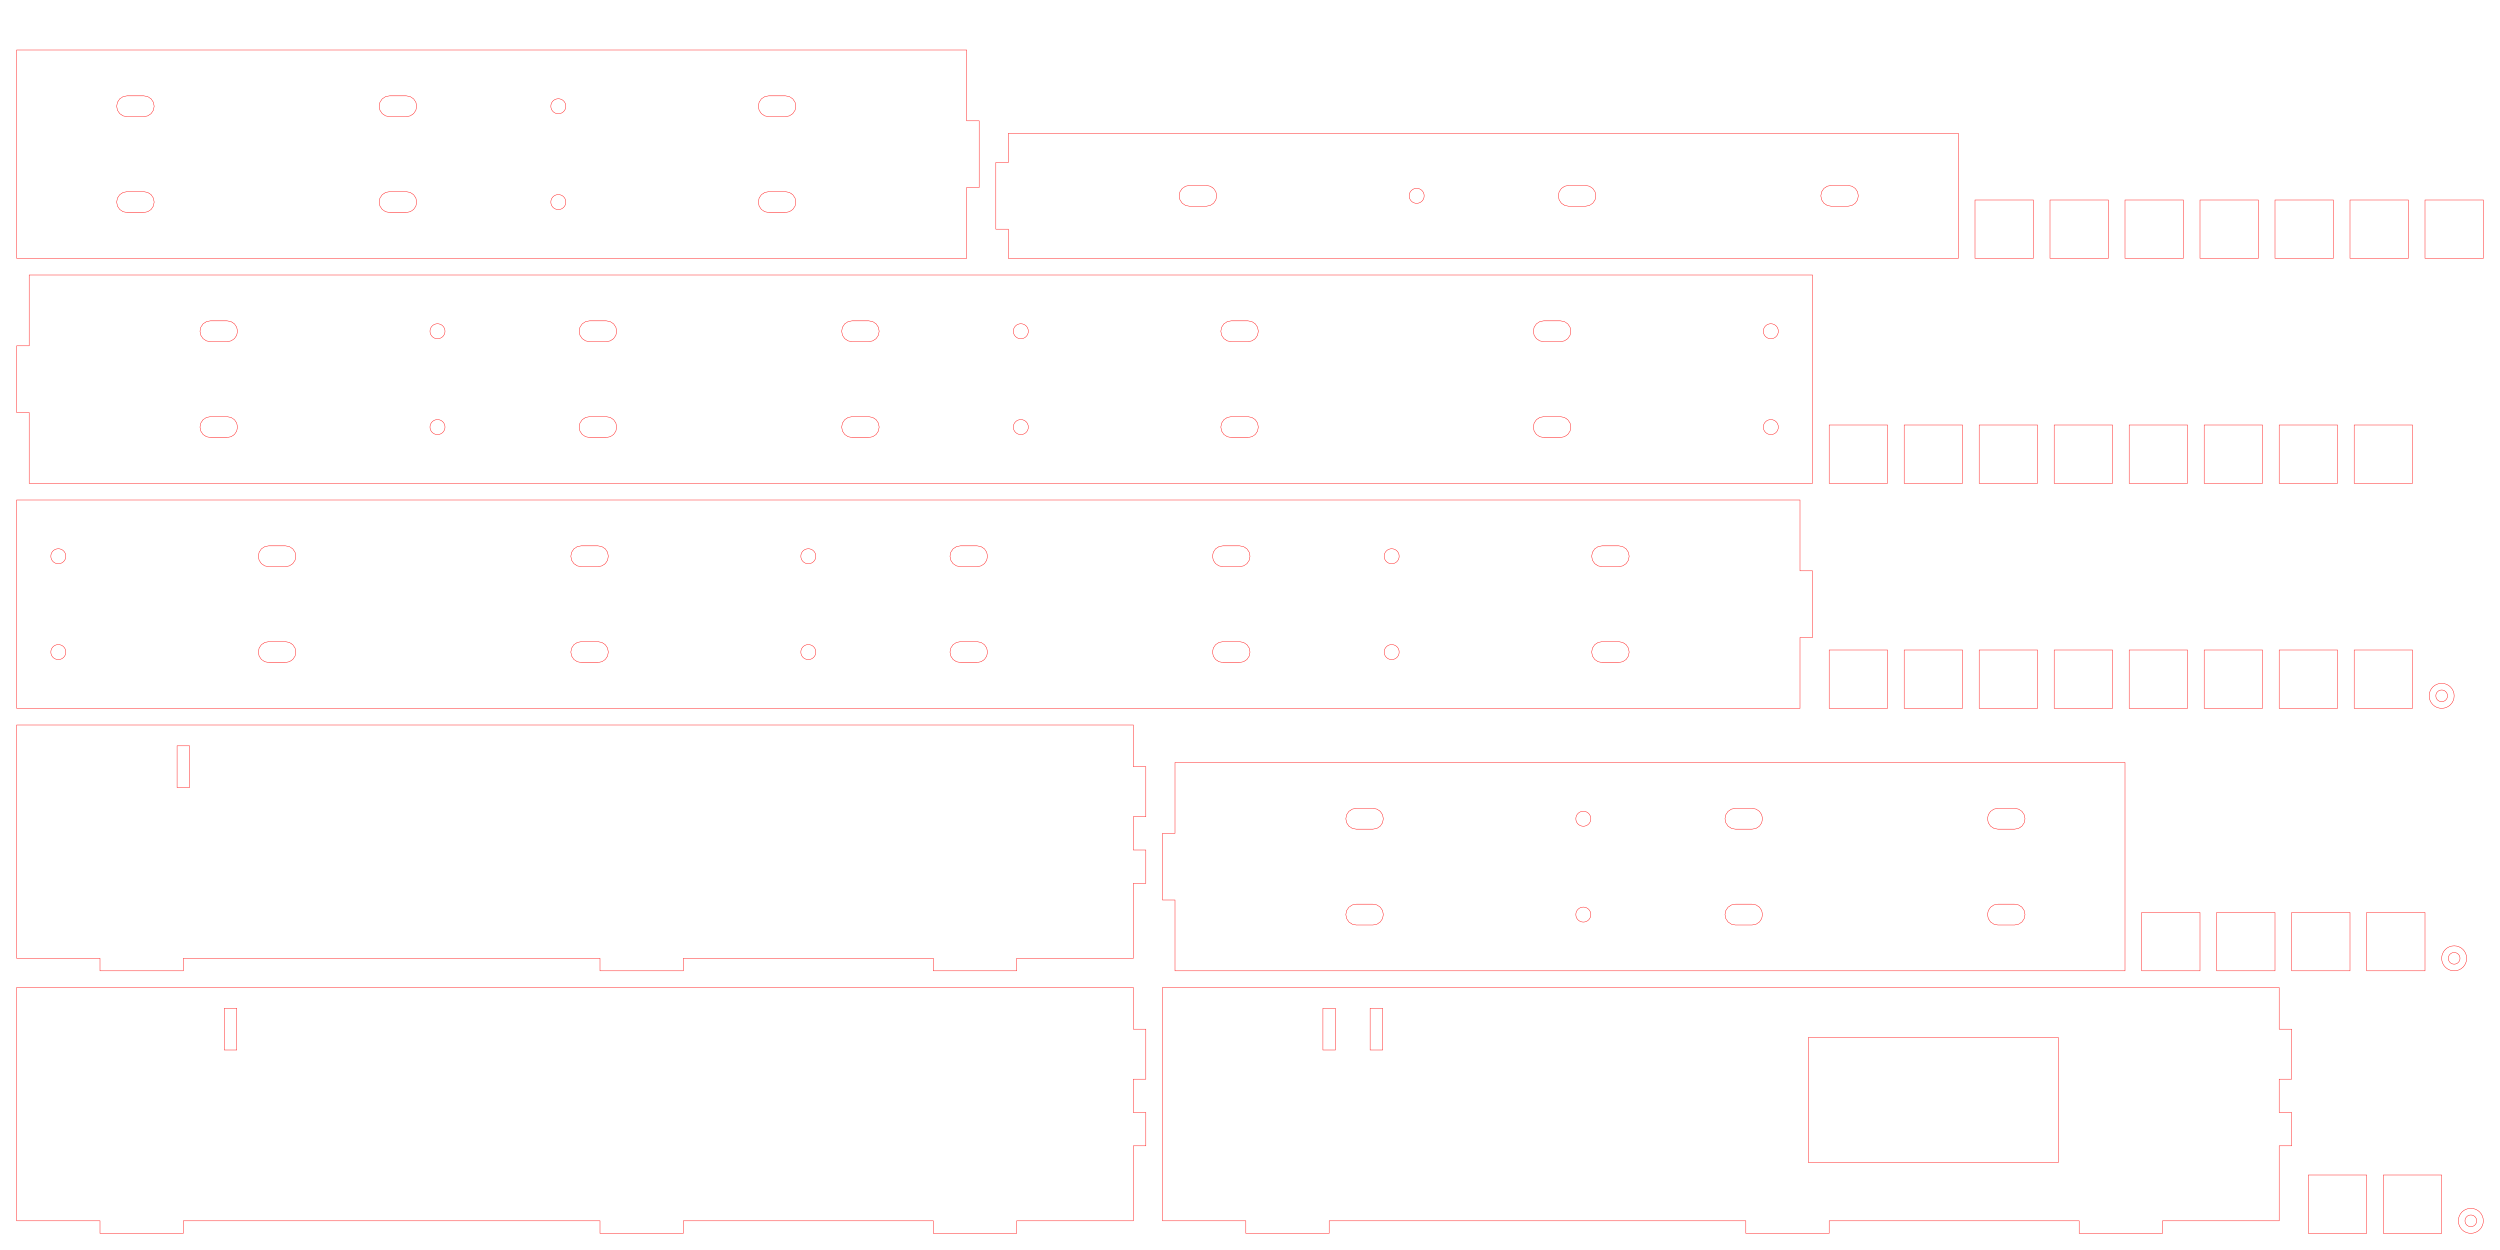
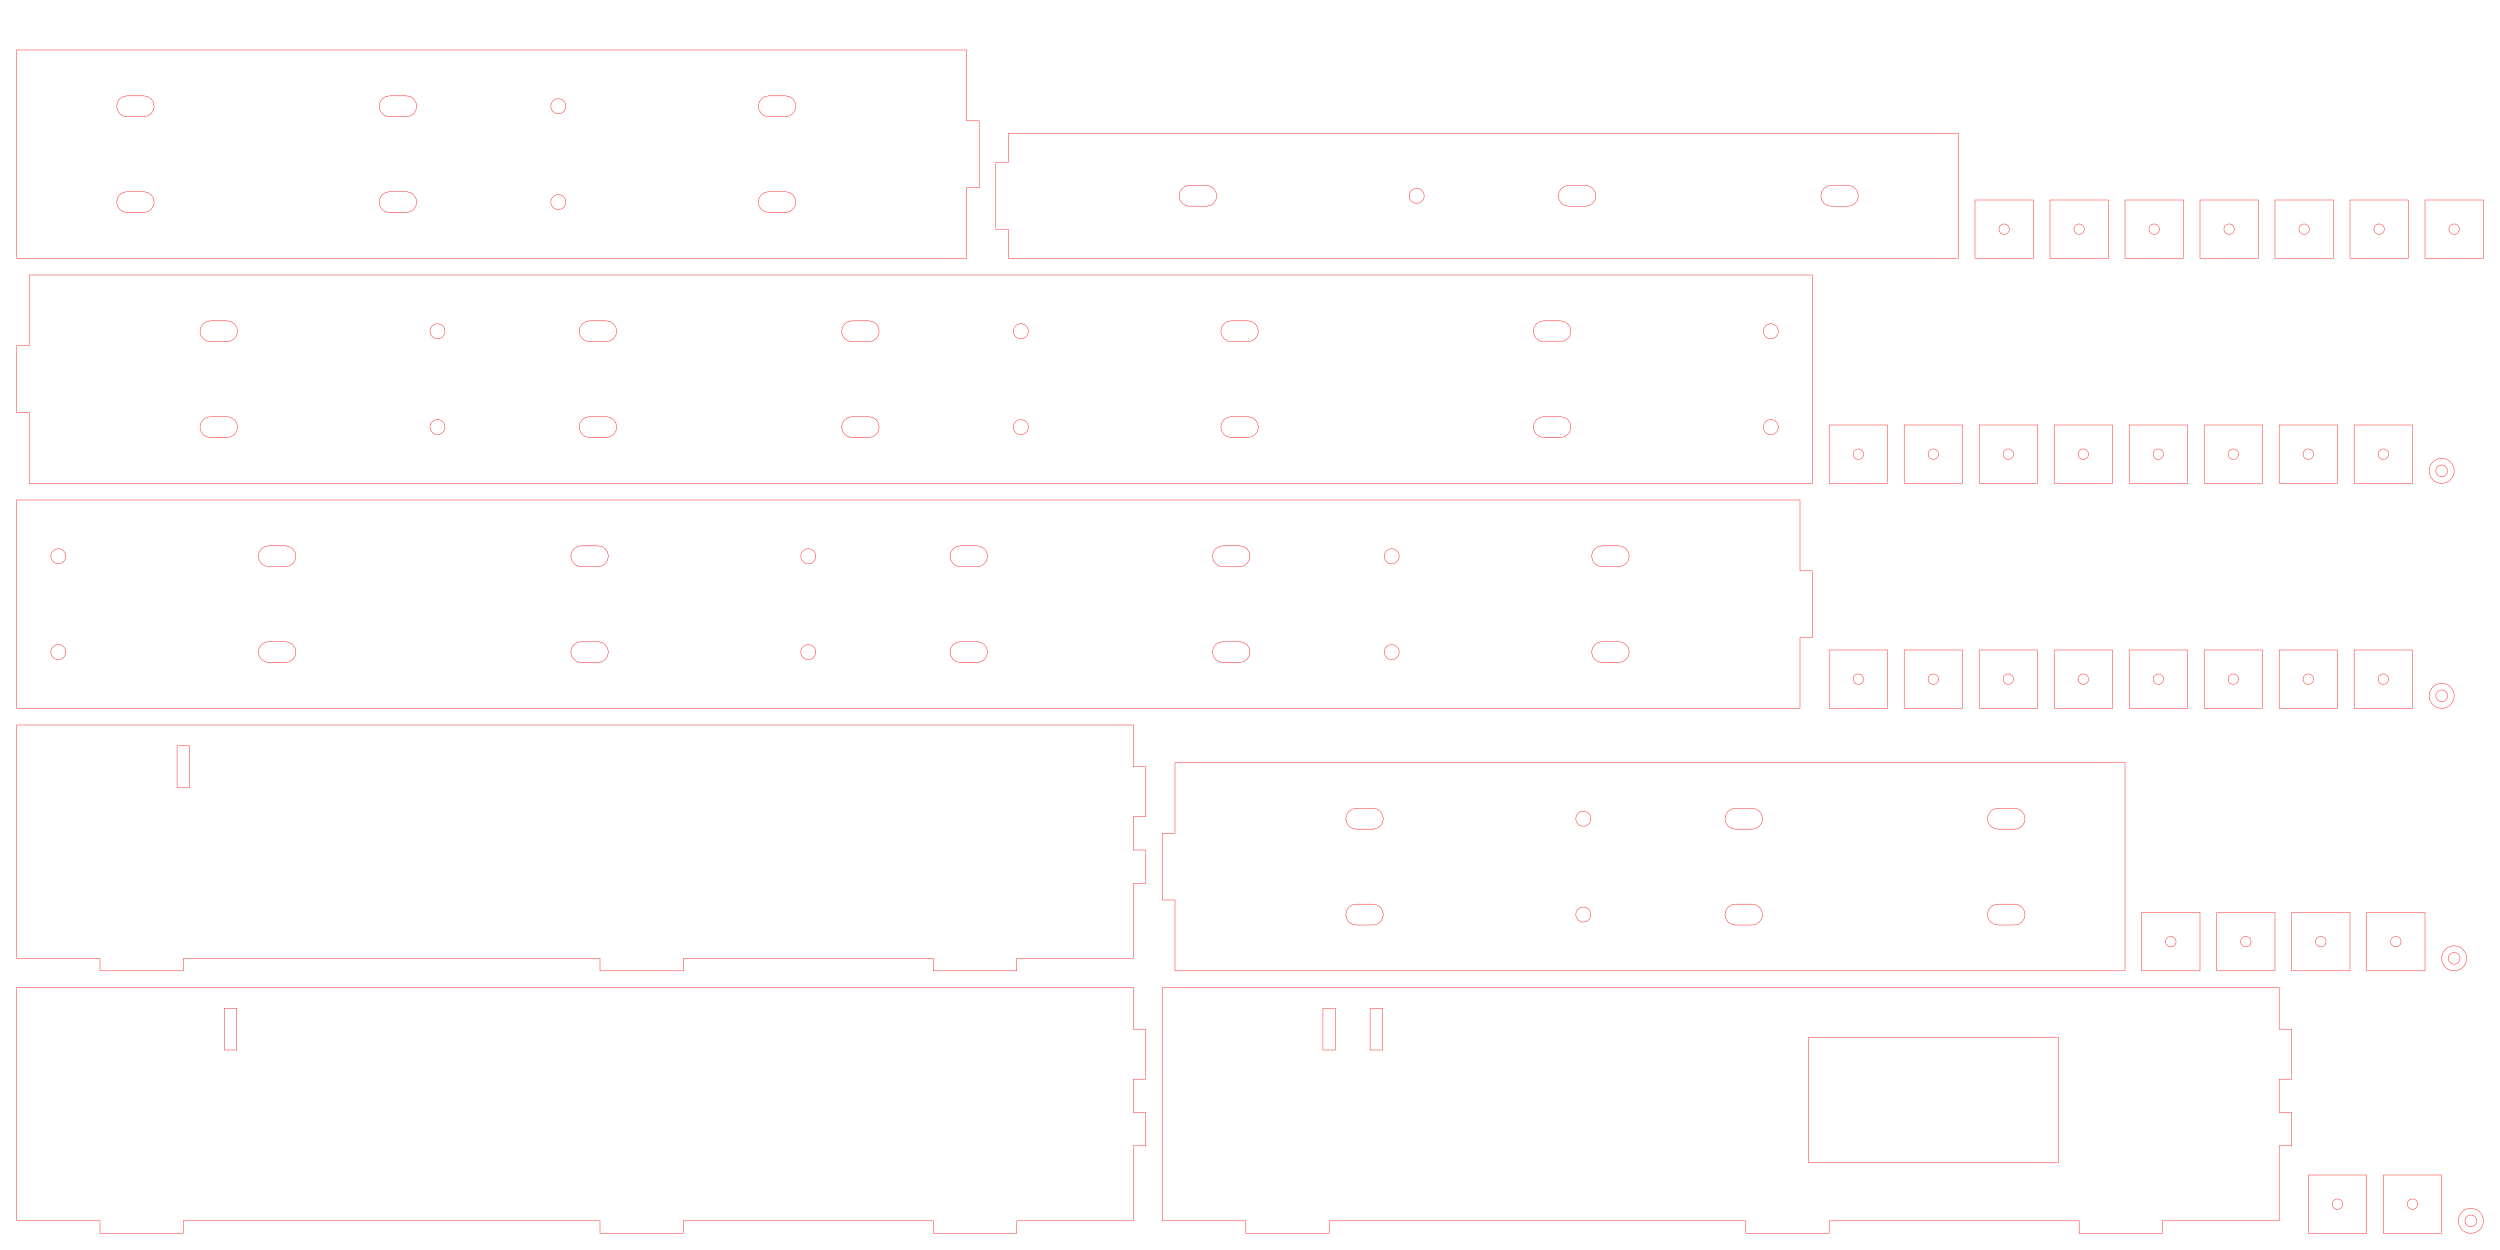
<svg xmlns="http://www.w3.org/2000/svg" width="600.000mm" height="300.000mm" viewBox="0 0 600.000 300.000">
  <polygon points="4.00,293.00 24.00,293.00 24.00,296.00 44.00,296.00 44.00,293.00 144.00,293.00 144.00,296.00 164.00,296.00 164.00,293.00 224.00,293.00 224.00,296.00 244.00,296.00 244.00,293.00 272.00,293.00 272.00,275.00 275.00,275.00 275.00,267.00 272.00,267.00 272.00,259.00 275.00,259.00 275.00,247.00 272.00,247.00 272.00,237.00 4.00,237.00" fill="none" stroke="#ff0000" stroke-width="0.1" />
  <polygon points="53.83,252.00 56.83,252.00 56.83,242.00 53.83,242.00" fill="none" stroke="#ff0000" stroke-width="0.1" />
  <polygon points="279.00,293.00 299.00,293.00 299.00,296.00 319.00,296.00 319.00,293.00 419.00,293.00 419.00,296.00 439.00,296.00 439.00,293.00 499.00,293.00 499.00,296.00 519.00,296.00 519.00,293.00 547.00,293.00 547.00,275.00 550.00,275.00 550.00,267.00 547.00,267.00 547.00,259.00 550.00,259.00 550.00,247.00 547.00,247.00 547.00,237.00 279.00,237.00" fill="none" stroke="#ff0000" stroke-width="0.1" />
  <polygon points="328.83,252.00 331.83,252.00 331.83,242.00 328.83,242.00" fill="none" stroke="#ff0000" stroke-width="0.1" />
  <polygon points="317.50,252.00 320.50,252.00 320.50,242.00 317.50,242.00" fill="none" stroke="#ff0000" stroke-width="0.1" />
  <polygon points="434.00,279.00 494.00,279.00 494.00,249.00 434.00,249.00" fill="none" stroke="#ff0000" stroke-width="0.1" />
  <polygon points="4.00,230.00 24.00,230.00 24.00,233.00 44.00,233.00 44.00,230.00 144.00,230.00 144.00,233.00 164.00,233.00 164.00,230.00 224.00,230.00 224.00,233.00 244.00,233.00 244.00,230.00 272.00,230.00 272.00,212.00 275.00,212.00 275.00,204.00 272.00,204.00 272.00,196.00 275.00,196.00 275.00,184.00 272.00,184.00 272.00,174.00 4.00,174.00" fill="none" stroke="#ff0000" stroke-width="0.1" />
  <polygon points="42.50,189.00 45.50,189.00 45.50,179.00 42.50,179.00" fill="none" stroke="#ff0000" stroke-width="0.1" />
  <polygon points="432.00,170.00 432.00,153.00 435.00,153.00 435.00,137.00 432.00,137.00 432.00,120.00 4.00,120.00 4.00,170.00" fill="none" stroke="#ff0000" stroke-width="0.1" />
  <polygon points="64.50,154.00 63.54,154.19 62.73,154.73 62.19,155.54 62.00,156.50 62.19,157.46 62.73,158.27 63.54,158.81 64.50,159.00 68.50,159.00 69.46,158.81 70.27,158.27 70.81,157.46 71.00,156.50 70.81,155.54 70.27,154.73 69.46,154.19 68.50,154.00" fill="none" stroke="#ff0000" stroke-width="0.1" />
  <circle cx="14.00" cy="156.50" r="1.80" fill="none" stroke="#ff0000" stroke-width="0.1" />
  <polygon points="64.50,131.00 63.54,131.19 62.73,131.73 62.19,132.54 62.00,133.50 62.19,134.46 62.73,135.27 63.54,135.81 64.50,136.00 68.50,136.00 69.46,135.81 70.27,135.27 70.81,134.46 71.00,133.50 70.81,132.54 70.27,131.73 69.46,131.19 68.50,131.00" fill="none" stroke="#ff0000" stroke-width="0.1" />
  <circle cx="14.00" cy="133.50" r="1.80" fill="none" stroke="#ff0000" stroke-width="0.1" />
  <polygon points="384.50,154.00 383.54,154.19 382.73,154.73 382.19,155.54 382.00,156.50 382.19,157.46 382.73,158.27 383.54,158.81 384.50,159.00 388.50,159.00 389.46,158.81 390.27,158.27 390.81,157.46 391.00,156.50 390.81,155.54 390.27,154.73 389.46,154.19 388.50,154.00" fill="none" stroke="#ff0000" stroke-width="0.1" />
  <polygon points="139.50,154.00 138.54,154.19 137.73,154.73 137.19,155.54 137.00,156.50 137.19,157.46 137.73,158.27 138.54,158.81 139.50,159.00 143.50,159.00 144.46,158.81 145.27,158.27 145.81,157.46 146.00,156.50 145.81,155.54 145.27,154.73 144.46,154.19 143.50,154.00" fill="none" stroke="#ff0000" stroke-width="0.1" />
  <polygon points="293.50,154.00 292.54,154.19 291.73,154.73 291.19,155.54 291.00,156.50 291.19,157.46 291.73,158.27 292.54,158.81 293.50,159.00 297.50,159.00 298.46,158.81 299.27,158.27 299.81,157.46 300.00,156.50 299.81,155.54 299.27,154.73 298.46,154.19 297.50,154.00" fill="none" stroke="#ff0000" stroke-width="0.1" />
  <polygon points="230.50,154.00 229.54,154.19 228.73,154.73 228.19,155.54 228.00,156.50 228.19,157.46 228.73,158.27 229.54,158.81 230.50,159.00 234.50,159.00 235.46,158.81 236.27,158.27 236.81,157.46 237.00,156.50 236.81,155.54 236.27,154.73 235.46,154.19 234.50,154.00" fill="none" stroke="#ff0000" stroke-width="0.1" />
  <circle cx="334.00" cy="156.50" r="1.80" fill="none" stroke="#ff0000" stroke-width="0.1" />
  <circle cx="194.00" cy="156.50" r="1.80" fill="none" stroke="#ff0000" stroke-width="0.1" />
  <polygon points="384.50,131.00 383.54,131.19 382.73,131.73 382.19,132.54 382.00,133.50 382.19,134.46 382.73,135.27 383.54,135.81 384.50,136.00 388.50,136.00 389.46,135.81 390.27,135.27 390.81,134.46 391.00,133.50 390.81,132.54 390.27,131.73 389.46,131.19 388.50,131.00" fill="none" stroke="#ff0000" stroke-width="0.1" />
  <polygon points="139.50,131.00 138.54,131.19 137.73,131.73 137.19,132.54 137.00,133.50 137.19,134.46 137.73,135.27 138.54,135.81 139.50,136.00 143.50,136.00 144.46,135.81 145.27,135.27 145.81,134.46 146.00,133.50 145.81,132.54 145.27,131.73 144.46,131.19 143.50,131.00" fill="none" stroke="#ff0000" stroke-width="0.1" />
  <polygon points="293.50,131.00 292.54,131.19 291.73,131.73 291.19,132.54 291.00,133.50 291.19,134.46 291.73,135.27 292.54,135.81 293.50,136.00 297.50,136.00 298.46,135.81 299.27,135.27 299.81,134.46 300.00,133.50 299.81,132.54 299.27,131.73 298.46,131.19 297.50,131.00" fill="none" stroke="#ff0000" stroke-width="0.1" />
  <polygon points="230.50,131.00 229.54,131.19 228.73,131.73 228.19,132.54 228.00,133.50 228.19,134.46 228.73,135.27 229.54,135.81 230.50,136.00 234.50,136.00 235.46,135.81 236.27,135.27 236.81,134.46 237.00,133.50 236.81,132.54 236.27,131.73 235.46,131.19 234.50,131.00" fill="none" stroke="#ff0000" stroke-width="0.1" />
  <circle cx="334.00" cy="133.50" r="1.80" fill="none" stroke="#ff0000" stroke-width="0.1" />
  <circle cx="194.00" cy="133.50" r="1.80" fill="none" stroke="#ff0000" stroke-width="0.1" />
  <polygon points="435.00,116.00 435.00,66.00 7.00,66.00 7.00,83.00 4.00,83.00 4.00,99.00 7.00,99.00 7.00,116.00" fill="none" stroke="#ff0000" stroke-width="0.1" />
  <polygon points="295.50,100.00 294.54,100.19 293.73,100.73 293.19,101.54 293.00,102.50 293.19,103.46 293.73,104.27 294.54,104.81 295.50,105.00 299.50,105.00 300.46,104.81 301.27,104.27 301.81,103.46 302.00,102.50 301.81,101.54 301.27,100.73 300.46,100.19 299.50,100.00" fill="none" stroke="#ff0000" stroke-width="0.1" />
  <polygon points="50.50,100.00 49.54,100.19 48.73,100.73 48.19,101.54 48.00,102.50 48.19,103.46 48.73,104.27 49.54,104.81 50.50,105.00 54.50,105.00 55.46,104.81 56.27,104.27 56.81,103.46 57.00,102.50 56.81,101.54 56.27,100.73 55.46,100.19 54.50,100.00" fill="none" stroke="#ff0000" stroke-width="0.1" />
  <polygon points="204.50,100.00 203.54,100.19 202.73,100.73 202.19,101.54 202.00,102.50 202.19,103.46 202.73,104.27 203.54,104.81 204.50,105.00 208.50,105.00 209.46,104.81 210.27,104.27 210.81,103.46 211.00,102.50 210.81,101.54 210.27,100.73 209.46,100.19 208.50,100.00" fill="none" stroke="#ff0000" stroke-width="0.1" />
  <polygon points="141.50,100.00 140.54,100.19 139.73,100.73 139.19,101.54 139.00,102.50 139.19,103.46 139.73,104.27 140.54,104.81 141.50,105.00 145.50,105.00 146.46,104.81 147.27,104.27 147.81,103.46 148.00,102.50 147.81,101.54 147.27,100.73 146.46,100.19 145.50,100.00" fill="none" stroke="#ff0000" stroke-width="0.1" />
  <circle cx="245.00" cy="102.50" r="1.80" fill="none" stroke="#ff0000" stroke-width="0.1" />
  <circle cx="105.00" cy="102.50" r="1.80" fill="none" stroke="#ff0000" stroke-width="0.1" />
  <polygon points="295.50,77.00 294.54,77.19 293.73,77.73 293.19,78.54 293.00,79.50 293.19,80.46 293.73,81.27 294.54,81.81 295.50,82.00 299.50,82.00 300.46,81.81 301.27,81.27 301.81,80.46 302.00,79.50 301.81,78.54 301.27,77.73 300.46,77.19 299.50,77.00" fill="none" stroke="#ff0000" stroke-width="0.1" />
  <polygon points="50.50,77.00 49.54,77.19 48.73,77.73 48.19,78.54 48.00,79.50 48.19,80.46 48.73,81.27 49.54,81.81 50.50,82.00 54.50,82.00 55.46,81.81 56.27,81.27 56.81,80.46 57.00,79.50 56.81,78.54 56.27,77.73 55.46,77.19 54.50,77.00" fill="none" stroke="#ff0000" stroke-width="0.1" />
  <polygon points="204.50,77.00 203.54,77.19 202.73,77.73 202.19,78.54 202.00,79.50 202.19,80.46 202.73,81.27 203.54,81.81 204.50,82.00 208.50,82.00 209.46,81.81 210.27,81.27 210.81,80.46 211.00,79.50 210.81,78.54 210.27,77.73 209.46,77.19 208.50,77.00" fill="none" stroke="#ff0000" stroke-width="0.1" />
  <polygon points="141.50,77.00 140.54,77.19 139.73,77.73 139.19,78.54 139.00,79.50 139.19,80.46 139.73,81.27 140.54,81.81 141.50,82.00 145.50,82.00 146.46,81.81 147.27,81.27 147.81,80.46 148.00,79.50 147.81,78.54 147.27,77.73 146.46,77.19 145.50,77.00" fill="none" stroke="#ff0000" stroke-width="0.1" />
  <circle cx="245.00" cy="79.50" r="1.80" fill="none" stroke="#ff0000" stroke-width="0.1" />
  <circle cx="105.00" cy="79.50" r="1.80" fill="none" stroke="#ff0000" stroke-width="0.1" />
  <polygon points="370.50,100.00 369.54,100.19 368.73,100.73 368.19,101.54 368.00,102.50 368.19,103.46 368.73,104.27 369.54,104.81 370.50,105.00 374.50,105.00 375.46,104.81 376.27,104.27 376.81,103.46 377.00,102.50 376.81,101.54 376.27,100.73 375.46,100.19 374.50,100.00" fill="none" stroke="#ff0000" stroke-width="0.1" />
  <circle cx="425.00" cy="102.50" r="1.80" fill="none" stroke="#ff0000" stroke-width="0.1" />
  <polygon points="370.50,77.00 369.54,77.19 368.73,77.73 368.19,78.54 368.00,79.50 368.19,80.46 368.73,81.27 369.54,81.81 370.50,82.00 374.50,82.00 375.46,81.81 376.27,81.27 376.81,80.46 377.00,79.50 376.81,78.54 376.27,77.73 375.46,77.19 374.50,77.00" fill="none" stroke="#ff0000" stroke-width="0.1" />
  <circle cx="425.00" cy="79.50" r="1.80" fill="none" stroke="#ff0000" stroke-width="0.1" />
  <polygon points="510.00,233.00 510.00,183.00 282.00,183.00 282.00,200.00 279.00,200.00 279.00,216.00 282.00,216.00 282.00,233.00" fill="none" stroke="#ff0000" stroke-width="0.1" />
  <polygon points="325.50,217.00 324.54,217.19 323.73,217.73 323.19,218.54 323.00,219.50 323.19,220.46 323.73,221.27 324.54,221.81 325.50,222.00 329.50,222.00 330.46,221.81 331.27,221.27 331.81,220.46 332.00,219.50 331.81,218.54 331.27,217.73 330.46,217.19 329.50,217.00" fill="none" stroke="#ff0000" stroke-width="0.1" />
  <polygon points="479.50,217.00 478.54,217.19 477.73,217.73 477.19,218.54 477.00,219.50 477.19,220.46 477.73,221.27 478.54,221.81 479.50,222.00 483.50,222.00 484.46,221.81 485.27,221.27 485.81,220.46 486.00,219.50 485.81,218.54 485.27,217.73 484.46,217.19 483.50,217.00" fill="none" stroke="#ff0000" stroke-width="0.1" />
  <polygon points="416.50,217.00 415.54,217.19 414.73,217.73 414.19,218.54 414.00,219.50 414.19,220.46 414.73,221.27 415.54,221.81 416.50,222.00 420.50,222.00 421.46,221.81 422.27,221.27 422.81,220.46 423.00,219.50 422.81,218.54 422.27,217.73 421.46,217.19 420.50,217.00" fill="none" stroke="#ff0000" stroke-width="0.1" />
  <circle cx="380.00" cy="219.50" r="1.80" fill="none" stroke="#ff0000" stroke-width="0.1" />
  <polygon points="325.50,194.00 324.54,194.19 323.73,194.73 323.19,195.54 323.00,196.50 323.19,197.46 323.73,198.27 324.54,198.81 325.50,199.00 329.50,199.00 330.46,198.81 331.27,198.27 331.81,197.46 332.00,196.50 331.81,195.54 331.27,194.73 330.46,194.19 329.50,194.00" fill="none" stroke="#ff0000" stroke-width="0.1" />
  <polygon points="479.50,194.00 478.54,194.19 477.73,194.73 477.19,195.54 477.00,196.50 477.19,197.46 477.73,198.27 478.54,198.81 479.50,199.00 483.50,199.00 484.46,198.81 485.27,198.27 485.81,197.46 486.00,196.50 485.81,195.54 485.27,194.73 484.46,194.19 483.50,194.00" fill="none" stroke="#ff0000" stroke-width="0.1" />
  <polygon points="416.50,194.00 415.54,194.19 414.73,194.73 414.19,195.54 414.00,196.50 414.19,197.46 414.73,198.27 415.54,198.81 416.50,199.00 420.50,199.00 421.46,198.81 422.27,198.27 422.81,197.46 423.00,196.50 422.81,195.54 422.27,194.73 421.46,194.19 420.50,194.00" fill="none" stroke="#ff0000" stroke-width="0.1" />
  <circle cx="380.00" cy="196.50" r="1.80" fill="none" stroke="#ff0000" stroke-width="0.1" />
  <polygon points="232.00,62.00 232.00,45.00 235.00,45.00 235.00,29.00 232.00,29.00 232.00,12.00 4.00,12.00 4.00,62.00" fill="none" stroke="#ff0000" stroke-width="0.1" />
  <polygon points="184.50,46.00 183.54,46.19 182.73,46.73 182.19,47.54 182.00,48.50 182.19,49.46 182.73,50.27 183.54,50.81 184.50,51.00 188.50,51.00 189.46,50.81 190.27,50.27 190.81,49.46 191.00,48.50 190.81,47.54 190.27,46.73 189.46,46.19 188.50,46.00" fill="none" stroke="#ff0000" stroke-width="0.1" />
  <polygon points="93.50,46.00 92.54,46.19 91.73,46.73 91.19,47.54 91.00,48.50 91.19,49.46 91.73,50.27 92.54,50.81 93.50,51.00 97.50,51.00 98.46,50.81 99.27,50.27 99.81,49.46 100.00,48.50 99.81,47.54 99.27,46.73 98.46,46.19 97.50,46.00" fill="none" stroke="#ff0000" stroke-width="0.1" />
  <polygon points="30.50,46.00 29.54,46.19 28.73,46.73 28.19,47.54 28.00,48.50 28.19,49.46 28.73,50.27 29.54,50.81 30.50,51.00 34.50,51.00 35.46,50.81 36.27,50.27 36.81,49.46 37.00,48.50 36.81,47.54 36.27,46.73 35.46,46.19 34.50,46.00" fill="none" stroke="#ff0000" stroke-width="0.1" />
  <circle cx="134.00" cy="48.50" r="1.80" fill="none" stroke="#ff0000" stroke-width="0.1" />
  <polygon points="184.50,23.00 183.54,23.19 182.73,23.73 182.19,24.54 182.00,25.50 182.19,26.46 182.73,27.27 183.54,27.81 184.50,28.00 188.50,28.00 189.46,27.81 190.27,27.27 190.81,26.46 191.00,25.50 190.81,24.54 190.27,23.73 189.46,23.19 188.50,23.00" fill="none" stroke="#ff0000" stroke-width="0.1" />
  <polygon points="93.50,23.00 92.54,23.19 91.73,23.73 91.19,24.54 91.00,25.50 91.19,26.46 91.73,27.27 92.54,27.81 93.50,28.00 97.50,28.00 98.46,27.81 99.27,27.27 99.81,26.46 100.00,25.50 99.81,24.54 99.27,23.73 98.46,23.19 97.50,23.00" fill="none" stroke="#ff0000" stroke-width="0.1" />
  <polygon points="30.50,23.00 29.54,23.19 28.73,23.73 28.19,24.54 28.00,25.50 28.19,26.46 28.73,27.27 29.54,27.81 30.50,28.00 34.50,28.00 35.46,27.81 36.27,27.27 36.81,26.46 37.00,25.50 36.81,24.54 36.27,23.73 35.46,23.19 34.50,23.00" fill="none" stroke="#ff0000" stroke-width="0.1" />
  <circle cx="134.00" cy="25.50" r="1.80" fill="none" stroke="#ff0000" stroke-width="0.1" />
  <polygon points="470.00,62.00 470.00,32.00 242.00,32.00 242.00,39.00 239.00,39.00 239.00,55.00 242.00,55.00 242.00,62.00" fill="none" stroke="#ff0000" stroke-width="0.1" />
  <polygon points="285.50,44.50 284.54,44.69 283.73,45.23 283.19,46.04 283.00,47.00 283.19,47.96 283.73,48.77 284.54,49.31 285.50,49.50 289.50,49.50 290.46,49.31 291.27,48.77 291.81,47.96 292.00,47.00 291.81,46.04 291.27,45.23 290.46,44.69 289.50,44.50" fill="none" stroke="#ff0000" stroke-width="0.1" />
  <polygon points="439.50,44.50 438.54,44.69 437.73,45.23 437.19,46.04 437.00,47.00 437.19,47.96 437.73,48.77 438.54,49.31 439.50,49.50 443.50,49.50 444.46,49.31 445.27,48.77 445.81,47.96 446.00,47.00 445.81,46.04 445.27,45.23 444.46,44.69 443.50,44.50" fill="none" stroke="#ff0000" stroke-width="0.1" />
  <polygon points="376.50,44.50 375.54,44.69 374.73,45.23 374.19,46.04 374.00,47.00 374.19,47.96 374.73,48.77 375.54,49.31 376.50,49.50 380.50,49.50 381.46,49.31 382.27,48.77 382.81,47.96 383.00,47.00 382.81,46.04 382.27,45.23 381.46,44.69 380.50,44.50" fill="none" stroke="#ff0000" stroke-width="0.1" />
  <circle cx="340.00" cy="47.00" r="1.80" fill="none" stroke="#ff0000" stroke-width="0.1" />
  <polygon points="554.00,296.00 568.00,296.00 568.00,282.00 554.00,282.00" fill="none" stroke="#ff0000" stroke-width="0.1" />
+   <circle cx="561.00" cy="289.00" r="1.25" fill="none" stroke="#ff0000" stroke-width="0.1" />
  <polygon points="572.00,296.00 586.00,296.00 586.00,282.00 572.00,282.00" fill="none" stroke="#ff0000" stroke-width="0.1" />
+   <circle cx="579.00" cy="289.00" r="1.25" fill="none" stroke="#ff0000" stroke-width="0.1" />
  <polygon points="514.00,233.00 528.00,233.00 528.00,219.00 514.00,219.00" fill="none" stroke="#ff0000" stroke-width="0.1" />
+   <circle cx="521.00" cy="226.00" r="1.25" fill="none" stroke="#ff0000" stroke-width="0.1" />
  <polygon points="532.00,233.00 546.00,233.00 546.00,219.00 532.00,219.00" fill="none" stroke="#ff0000" stroke-width="0.1" />
+   <circle cx="539.00" cy="226.00" r="1.25" fill="none" stroke="#ff0000" stroke-width="0.1" />
  <polygon points="550.00,233.00 564.00,233.00 564.00,219.00 550.00,219.00" fill="none" stroke="#ff0000" stroke-width="0.1" />
+   <circle cx="557.00" cy="226.00" r="1.25" fill="none" stroke="#ff0000" stroke-width="0.1" />
  <polygon points="568.00,233.00 582.00,233.00 582.00,219.00 568.00,219.00" fill="none" stroke="#ff0000" stroke-width="0.1" />
+   <circle cx="575.00" cy="226.00" r="1.25" fill="none" stroke="#ff0000" stroke-width="0.1" />
  <polygon points="439.00,170.00 453.00,170.00 453.00,156.00 439.00,156.00" fill="none" stroke="#ff0000" stroke-width="0.1" />
+   <circle cx="446.00" cy="163.00" r="1.25" fill="none" stroke="#ff0000" stroke-width="0.1" />
  <polygon points="457.00,170.00 471.00,170.00 471.00,156.00 457.00,156.00" fill="none" stroke="#ff0000" stroke-width="0.1" />
+   <circle cx="464.00" cy="163.00" r="1.25" fill="none" stroke="#ff0000" stroke-width="0.1" />
  <polygon points="475.00,170.00 489.00,170.00 489.00,156.00 475.00,156.00" fill="none" stroke="#ff0000" stroke-width="0.1" />
+   <circle cx="482.00" cy="163.00" r="1.25" fill="none" stroke="#ff0000" stroke-width="0.1" />
  <polygon points="493.00,170.00 507.00,170.00 507.00,156.00 493.00,156.00" fill="none" stroke="#ff0000" stroke-width="0.1" />
+   <circle cx="500.00" cy="163.00" r="1.25" fill="none" stroke="#ff0000" stroke-width="0.1" />
  <polygon points="511.00,170.00 525.00,170.00 525.00,156.00 511.00,156.00" fill="none" stroke="#ff0000" stroke-width="0.1" />
+   <circle cx="518.00" cy="163.00" r="1.25" fill="none" stroke="#ff0000" stroke-width="0.1" />
  <polygon points="529.00,170.00 543.00,170.00 543.00,156.00 529.00,156.00" fill="none" stroke="#ff0000" stroke-width="0.1" />
+   <circle cx="536.00" cy="163.00" r="1.25" fill="none" stroke="#ff0000" stroke-width="0.1" />
  <polygon points="547.00,170.00 561.00,170.00 561.00,156.00 547.00,156.00" fill="none" stroke="#ff0000" stroke-width="0.1" />
+   <circle cx="554.00" cy="163.00" r="1.25" fill="none" stroke="#ff0000" stroke-width="0.1" />
  <polygon points="565.00,170.00 579.00,170.00 579.00,156.00 565.00,156.00" fill="none" stroke="#ff0000" stroke-width="0.1" />
+   <circle cx="572.00" cy="163.00" r="1.25" fill="none" stroke="#ff0000" stroke-width="0.1" />
  <polygon points="439.00,116.00 453.00,116.00 453.00,102.00 439.00,102.00" fill="none" stroke="#ff0000" stroke-width="0.1" />
+   <circle cx="446.00" cy="109.00" r="1.25" fill="none" stroke="#ff0000" stroke-width="0.1" />
  <polygon points="457.00,116.00 471.00,116.00 471.00,102.00 457.00,102.00" fill="none" stroke="#ff0000" stroke-width="0.1" />
+   <circle cx="464.00" cy="109.00" r="1.25" fill="none" stroke="#ff0000" stroke-width="0.1" />
  <polygon points="475.00,116.00 489.00,116.00 489.00,102.00 475.00,102.00" fill="none" stroke="#ff0000" stroke-width="0.1" />
+   <circle cx="482.00" cy="109.00" r="1.25" fill="none" stroke="#ff0000" stroke-width="0.1" />
  <polygon points="493.00,116.00 507.00,116.00 507.00,102.00 493.00,102.00" fill="none" stroke="#ff0000" stroke-width="0.1" />
+   <circle cx="500.00" cy="109.00" r="1.25" fill="none" stroke="#ff0000" stroke-width="0.1" />
  <polygon points="511.00,116.00 525.00,116.00 525.00,102.00 511.00,102.00" fill="none" stroke="#ff0000" stroke-width="0.1" />
+   <circle cx="518.00" cy="109.00" r="1.25" fill="none" stroke="#ff0000" stroke-width="0.1" />
  <polygon points="529.00,116.00 543.00,116.00 543.00,102.00 529.00,102.00" fill="none" stroke="#ff0000" stroke-width="0.1" />
+   <circle cx="536.00" cy="109.00" r="1.25" fill="none" stroke="#ff0000" stroke-width="0.1" />
  <polygon points="547.00,116.00 561.00,116.00 561.00,102.00 547.00,102.00" fill="none" stroke="#ff0000" stroke-width="0.1" />
+   <circle cx="554.00" cy="109.00" r="1.25" fill="none" stroke="#ff0000" stroke-width="0.1" />
  <polygon points="565.00,116.00 579.00,116.00 579.00,102.00 565.00,102.00" fill="none" stroke="#ff0000" stroke-width="0.1" />
+   <circle cx="572.00" cy="109.00" r="1.25" fill="none" stroke="#ff0000" stroke-width="0.1" />
  <polygon points="474.00,62.00 488.00,62.00 488.00,48.00 474.00,48.00" fill="none" stroke="#ff0000" stroke-width="0.1" />
+   <circle cx="481.00" cy="55.00" r="1.25" fill="none" stroke="#ff0000" stroke-width="0.1" />
  <polygon points="492.00,62.00 506.00,62.00 506.00,48.00 492.00,48.00" fill="none" stroke="#ff0000" stroke-width="0.1" />
+   <circle cx="499.00" cy="55.00" r="1.25" fill="none" stroke="#ff0000" stroke-width="0.1" />
  <polygon points="510.00,62.00 524.00,62.00 524.00,48.00 510.00,48.00" fill="none" stroke="#ff0000" stroke-width="0.1" />
+   <circle cx="517.00" cy="55.00" r="1.25" fill="none" stroke="#ff0000" stroke-width="0.1" />
  <polygon points="528.00,62.00 542.00,62.00 542.00,48.00 528.00,48.00" fill="none" stroke="#ff0000" stroke-width="0.1" />
+   <circle cx="535.00" cy="55.00" r="1.25" fill="none" stroke="#ff0000" stroke-width="0.1" />
  <polygon points="546.00,62.00 560.00,62.00 560.00,48.00 546.00,48.00" fill="none" stroke="#ff0000" stroke-width="0.1" />
+   <circle cx="553.00" cy="55.00" r="1.25" fill="none" stroke="#ff0000" stroke-width="0.1" />
  <polygon points="564.00,62.00 578.00,62.00 578.00,48.00 564.00,48.00" fill="none" stroke="#ff0000" stroke-width="0.1" />
+   <circle cx="571.00" cy="55.00" r="1.25" fill="none" stroke="#ff0000" stroke-width="0.1" />
  <polygon points="582.00,62.00 596.00,62.00 596.00,48.00 582.00,48.00" fill="none" stroke="#ff0000" stroke-width="0.1" />
+   <circle cx="589.00" cy="55.00" r="1.25" fill="none" stroke="#ff0000" stroke-width="0.1" />
  <circle cx="593.00" cy="293.00" r="3.00" fill="none" stroke="#ff0000" stroke-width="0.1" />
  <circle cx="593.00" cy="293.00" r="1.40" fill="none" stroke="#ff0000" stroke-width="0.1" />
  <circle cx="589.00" cy="230.00" r="3.00" fill="none" stroke="#ff0000" stroke-width="0.1" />
  <circle cx="589.00" cy="230.00" r="1.40" fill="none" stroke="#ff0000" stroke-width="0.1" />
  <circle cx="586.00" cy="167.00" r="3.00" fill="none" stroke="#ff0000" stroke-width="0.1" />
  <circle cx="586.00" cy="167.00" r="1.40" fill="none" stroke="#ff0000" stroke-width="0.1" />
+   <circle cx="586.00" cy="113.00" r="3.00" fill="none" stroke="#ff0000" stroke-width="0.1" />
+   <circle cx="586.00" cy="113.00" r="1.40" fill="none" stroke="#ff0000" stroke-width="0.1" />
</svg>
